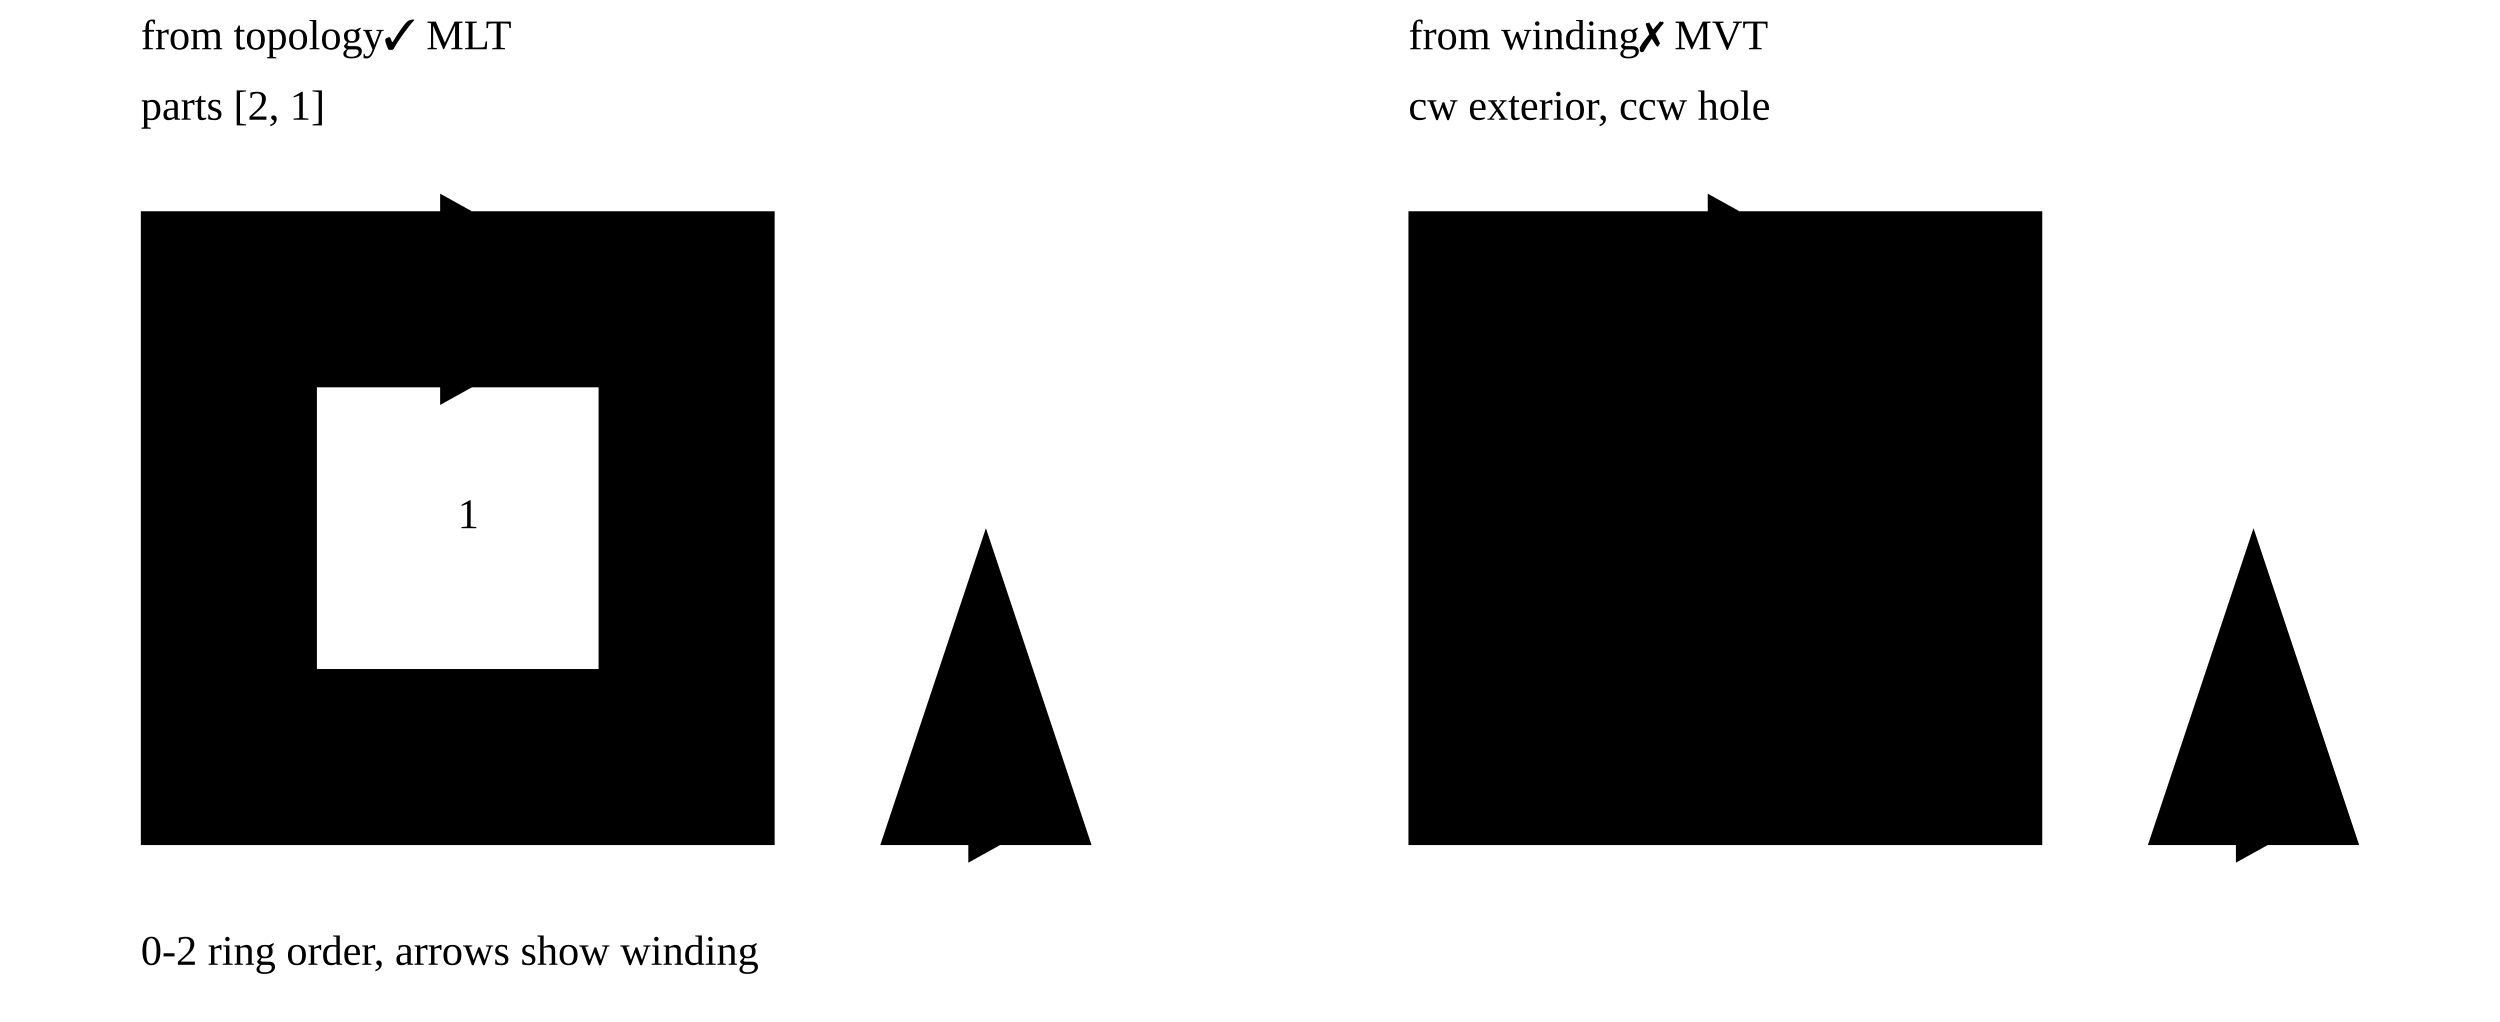
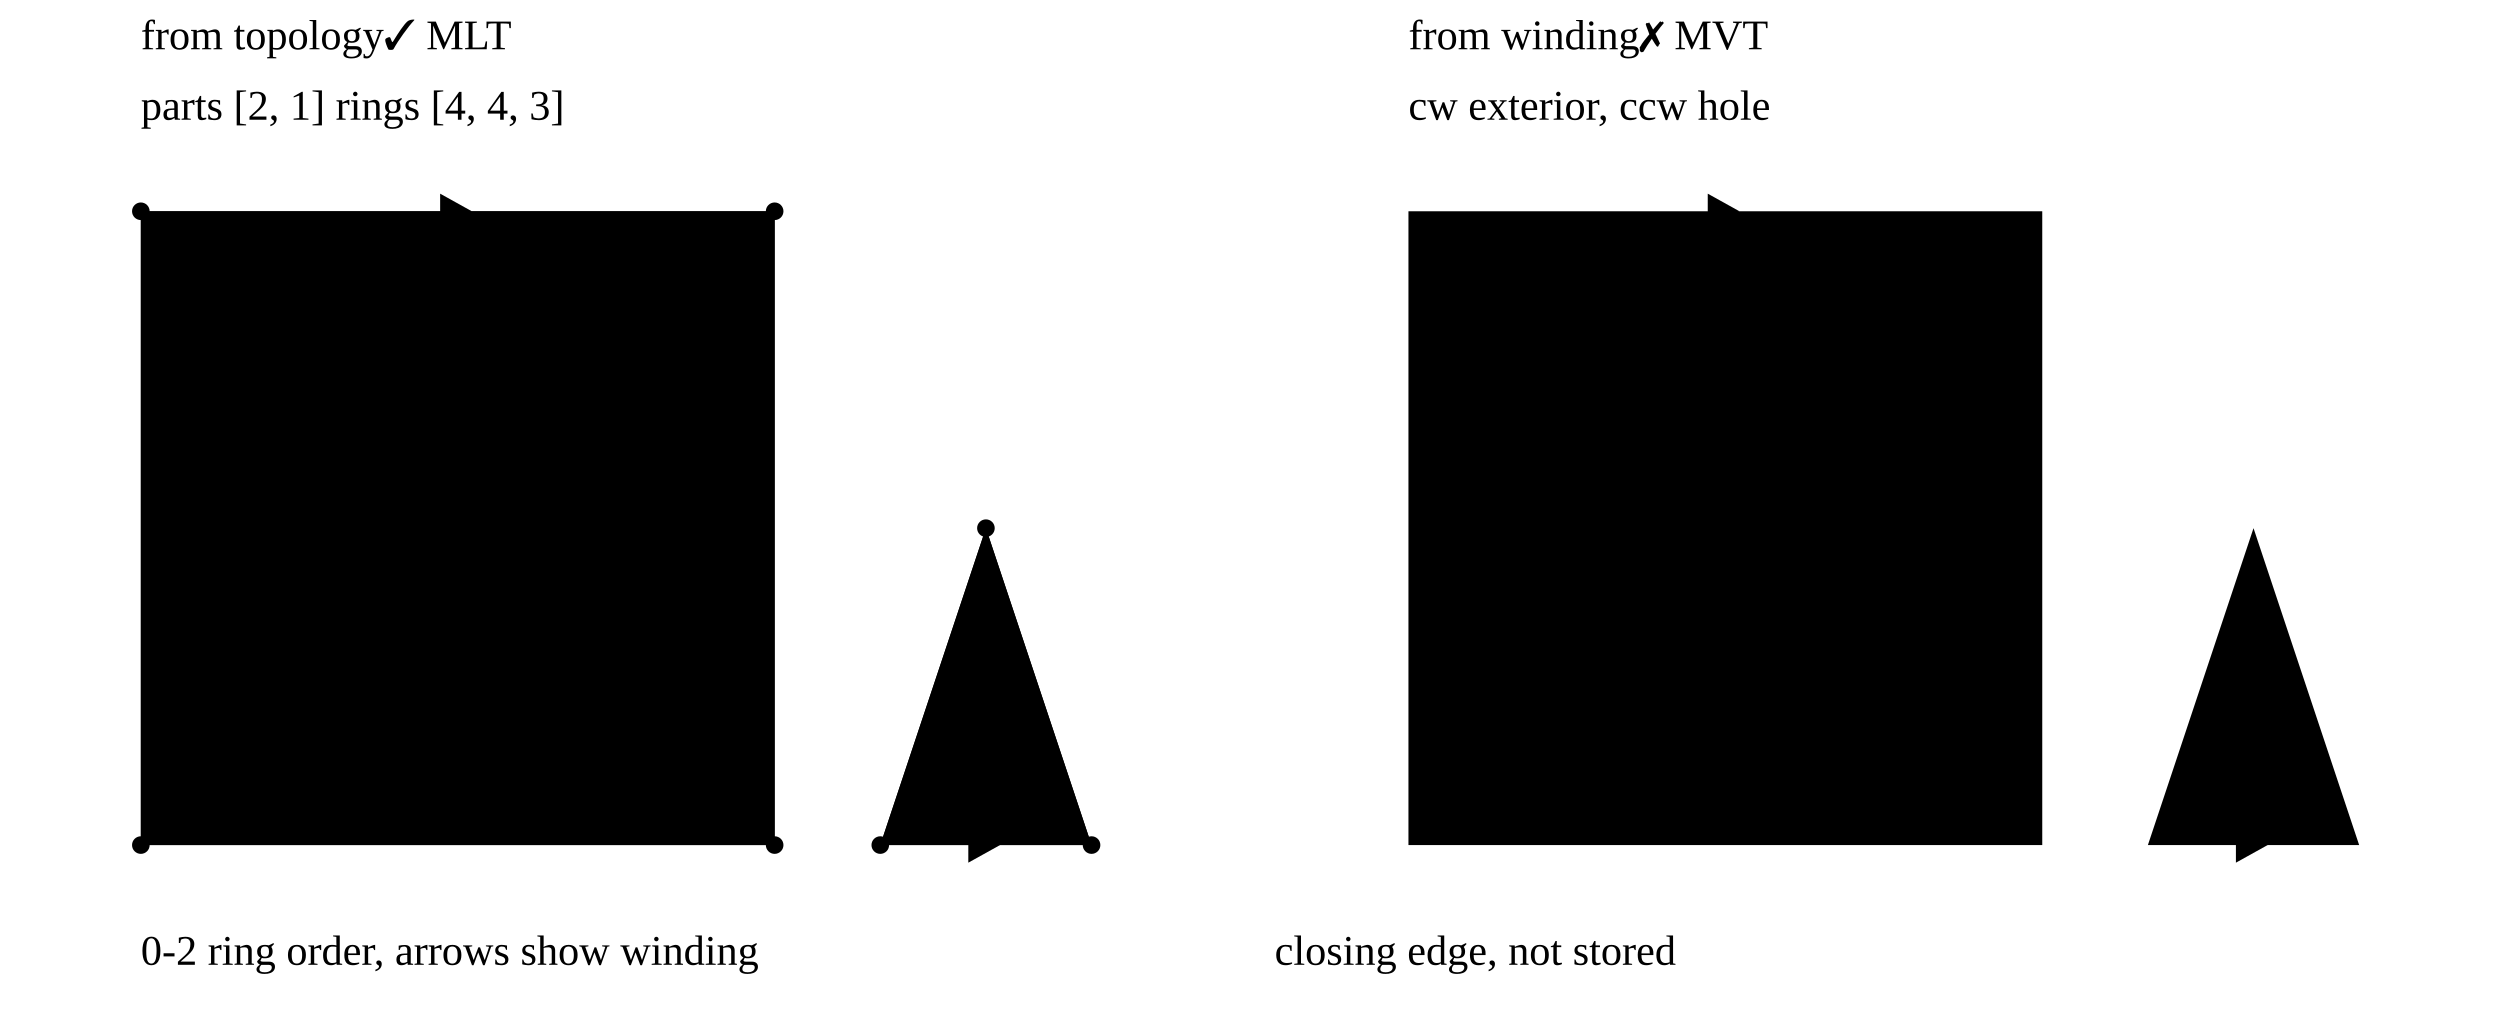
- <svg xmlns="http://www.w3.org/2000/svg" class="mlt-diagram" viewBox="0 0 710 290" role="img" aria-label="The same three rings read from the topology streams, as MLT decoders do, and from their winding, as MVT decoders do: the clockwise hole becomes a second exterior and the counter-clockwise triangle becomes a hole">
+ <svg xmlns="http://www.w3.org/2000/svg" class="mlt-diagram" viewBox="0 0 710 290" role="img" aria-label="The same three rings read from the topology streams, as MLT decoders do, with each ring stored without its closing vertex, and from their winding, as MVT decoders do: the clockwise hole becomes a second exterior and the counter-clockwise triangle becomes a hole">
  <text class="bold" x="40" y="14">from topology<tspan class="muted"> ✓ MLT</tspan>
  </text>
-   <text class="muted small" x="40" y="34">parts [2, 1]</text>
-   <path class="f0 wind" fill-rule="evenodd" d="M40,60H220V240H40ZM90,110H170V190H90Z" />
-   <path class="f1 wind" d="M250,240L310,240L280,150Z" />
+   <text class="muted small" x="40" y="34">parts [2, 1] rings [4, 4, 3]</text>
+   <path class="f0 area" fill-rule="evenodd" d="M40,60H220V240H40ZM90,110H170V190H90Z" />
+   <path class="f1 area" d="M250,240L310,240L280,150Z" />
+   <path class="f0 edge wind" d="M40,60H220V240H40M90,110H170V190H90" />
+   <path class="f1 edge wind" d="M250,240L310,240L280,150" />
+   <path class="implicit" d="M40,240V60M90,190V110M280,150L250,240" />
  <path class="head t0" d="M125,55L134,60L125,65Z" />
  <path class="head t0" d="M125,105L134,110L125,115Z" />
  <path class="head t1" d="M275,235L284,240L275,245Z" />
+   <circle class="dot" cx="40" cy="60" r="2.5" />
+   <circle class="dot" cx="220" cy="60" r="2.5" />
+   <circle class="dot" cx="220" cy="240" r="2.5" />
+   <circle class="dot" cx="40" cy="240" r="2.5" />
+   <circle class="dot" cx="90" cy="110" r="2.5" />
+   <circle class="dot" cx="170" cy="110" r="2.5" />
+   <circle class="dot" cx="170" cy="190" r="2.5" />
+   <circle class="dot" cx="90" cy="190" r="2.5" />
+   <circle class="dot" cx="250" cy="240" r="2.5" />
+   <circle class="dot" cx="310" cy="240" r="2.5" />
+   <circle class="dot" cx="280" cy="150" r="2.5" />
  <text class="vert halo" x="56" y="76">0</text>
  <text class="vert halo" x="130" y="150">1</text>
  <text class="vert halo" x="280" y="218">2</text>
  <text class="bold" x="400" y="14">from winding<tspan class="muted"> ✗ MVT</tspan>
  </text>
  <text class="muted small" x="400" y="34">cw exterior, ccw hole</text>
  <path class="f0 wind" d="M400,60H580V240H400Z" />
  <path class="f1 wind" d="M450,110H530V190H450Z" />
  <path class="lost wind" d="M610,240L670,240L640,150Z" />
  <path class="head t0" d="M485,55L494,60L485,65Z" />
  <path class="head t1" d="M485,105L494,110L485,115Z" />
  <path class="head" d="M635,235L644,240L635,245Z" />
  <text class="vert halo" x="416" y="76">0</text>
  <text class="vert halo" x="490" y="150">1</text>
  <text class="vert halo" x="640" y="218">2</text>
  <text class="muted" x="40" y="274">
    <tspan class="fg">0-2</tspan> ring order, arrows show winding</text>
+   <path class="implicit" d="M330,274H354" />
+   <text class="muted" x="362" y="274">closing edge, not stored</text>
</svg>
